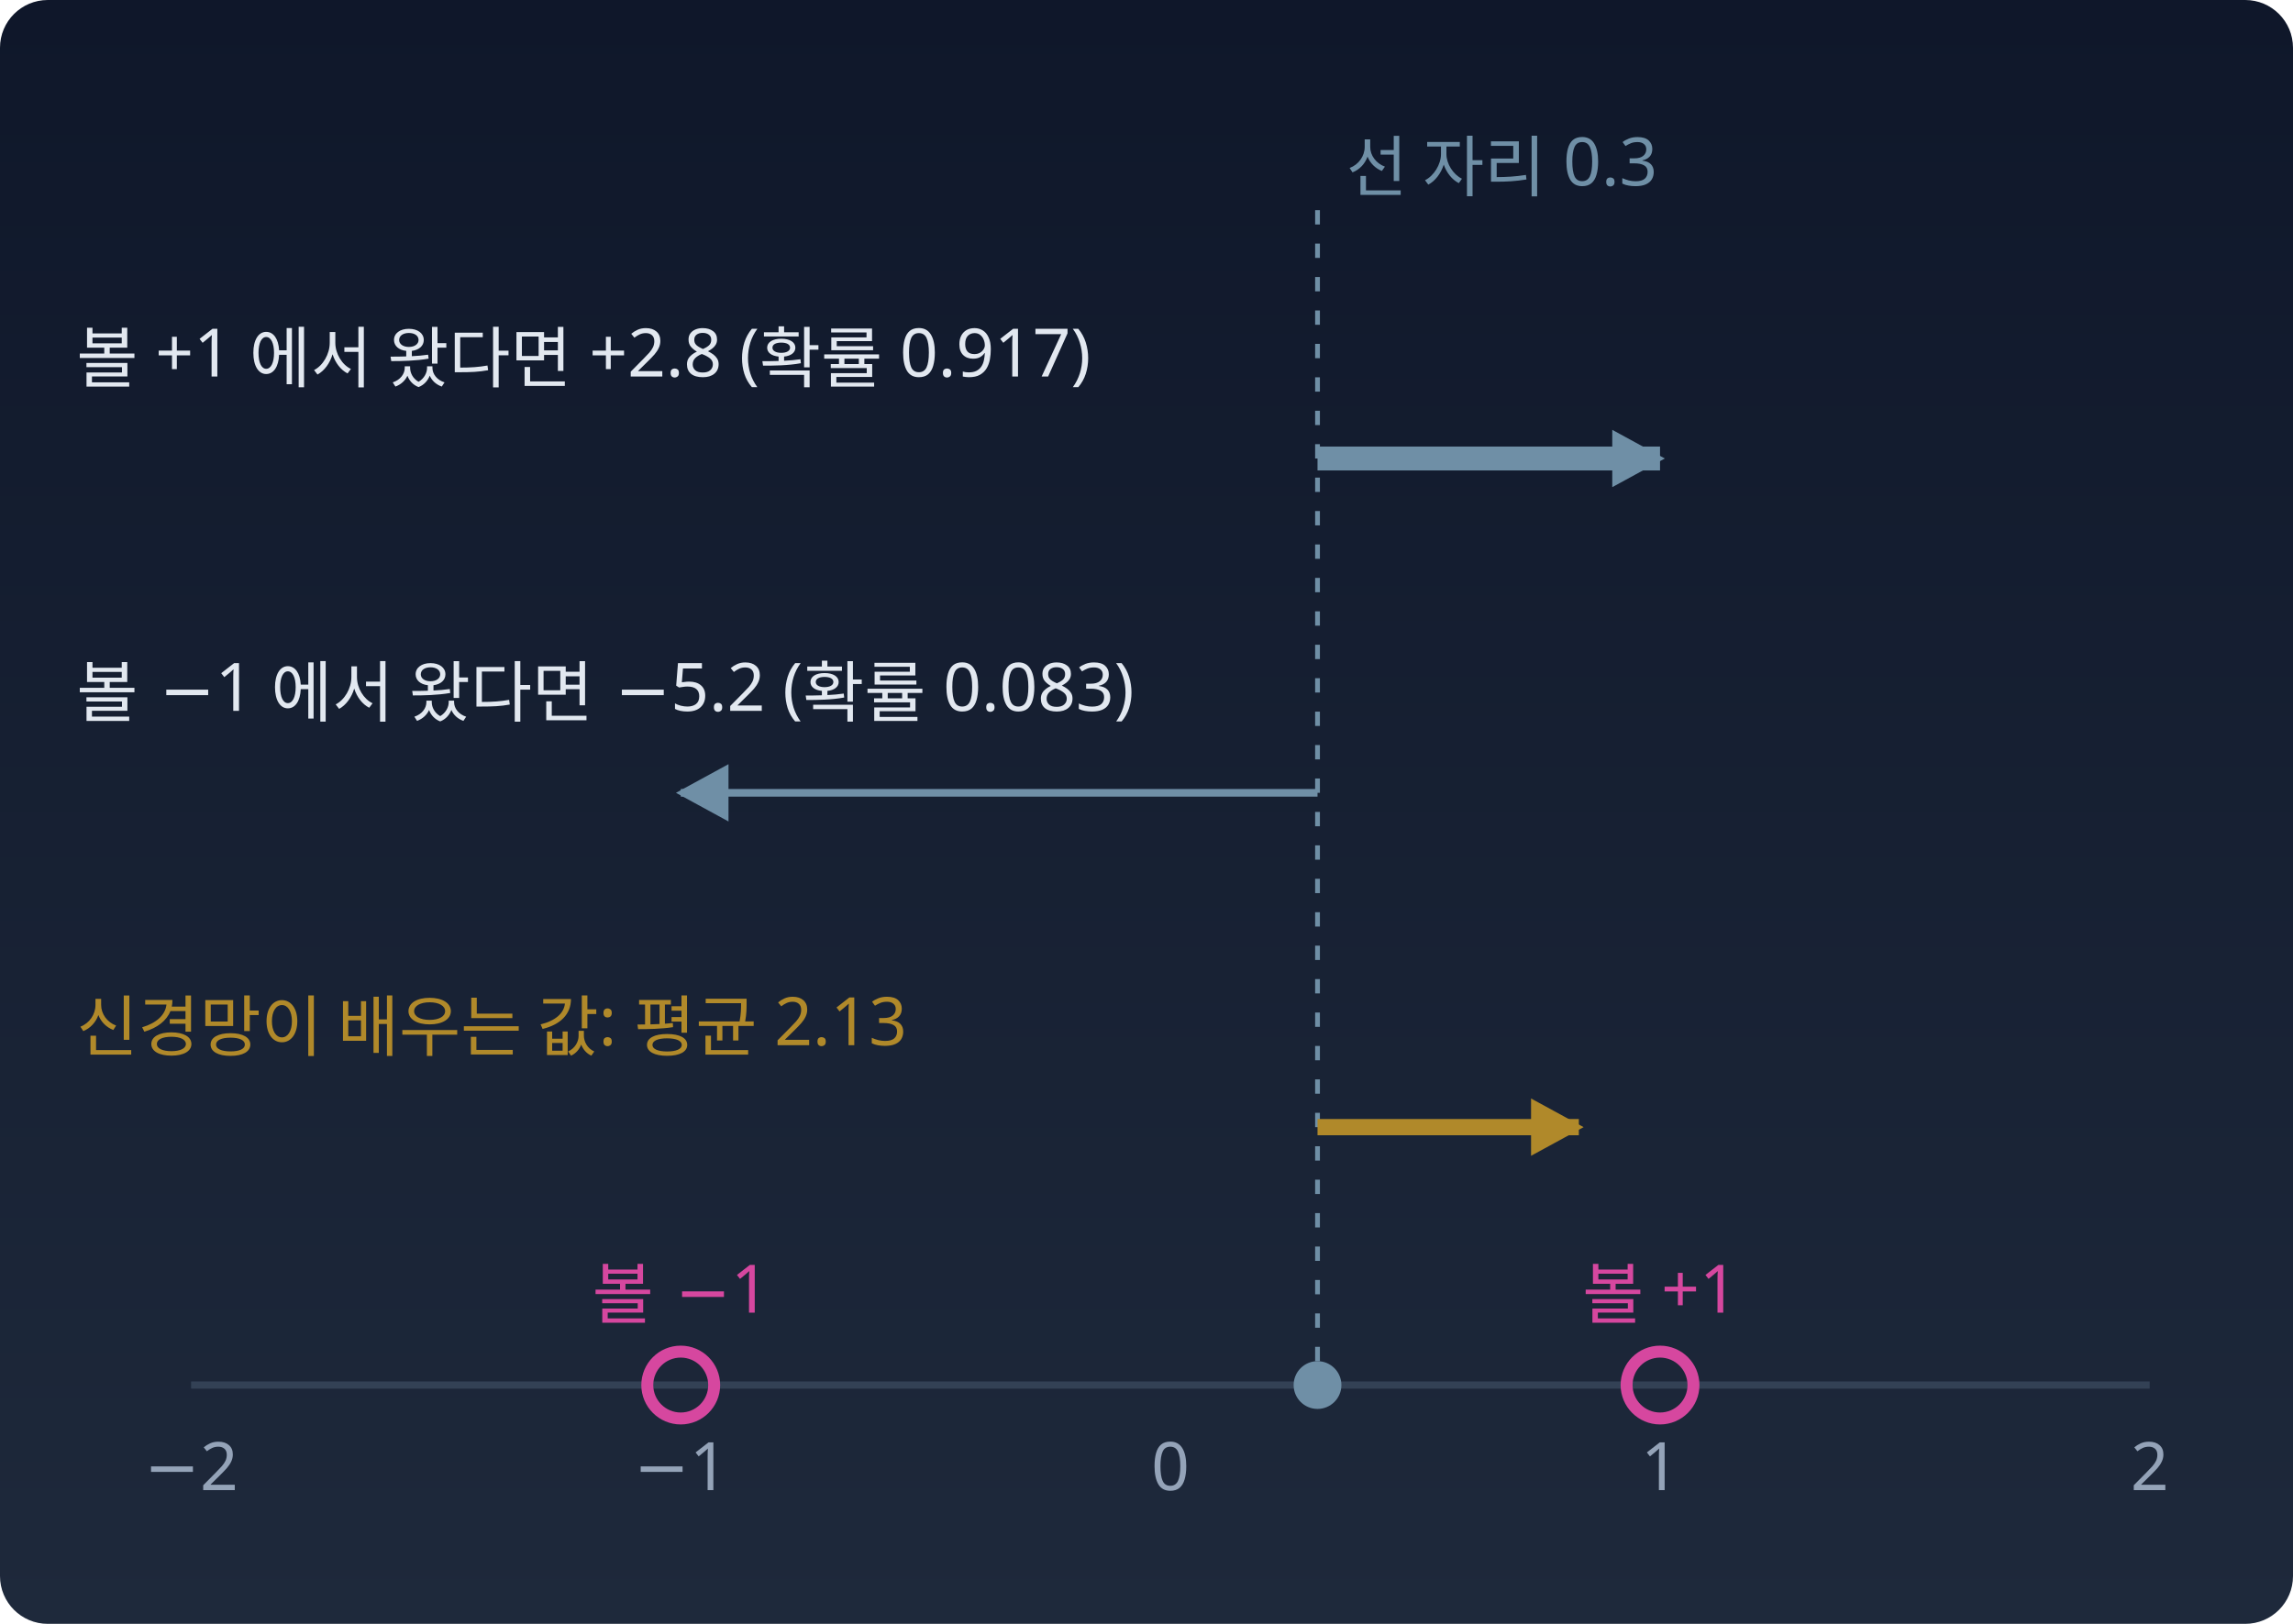
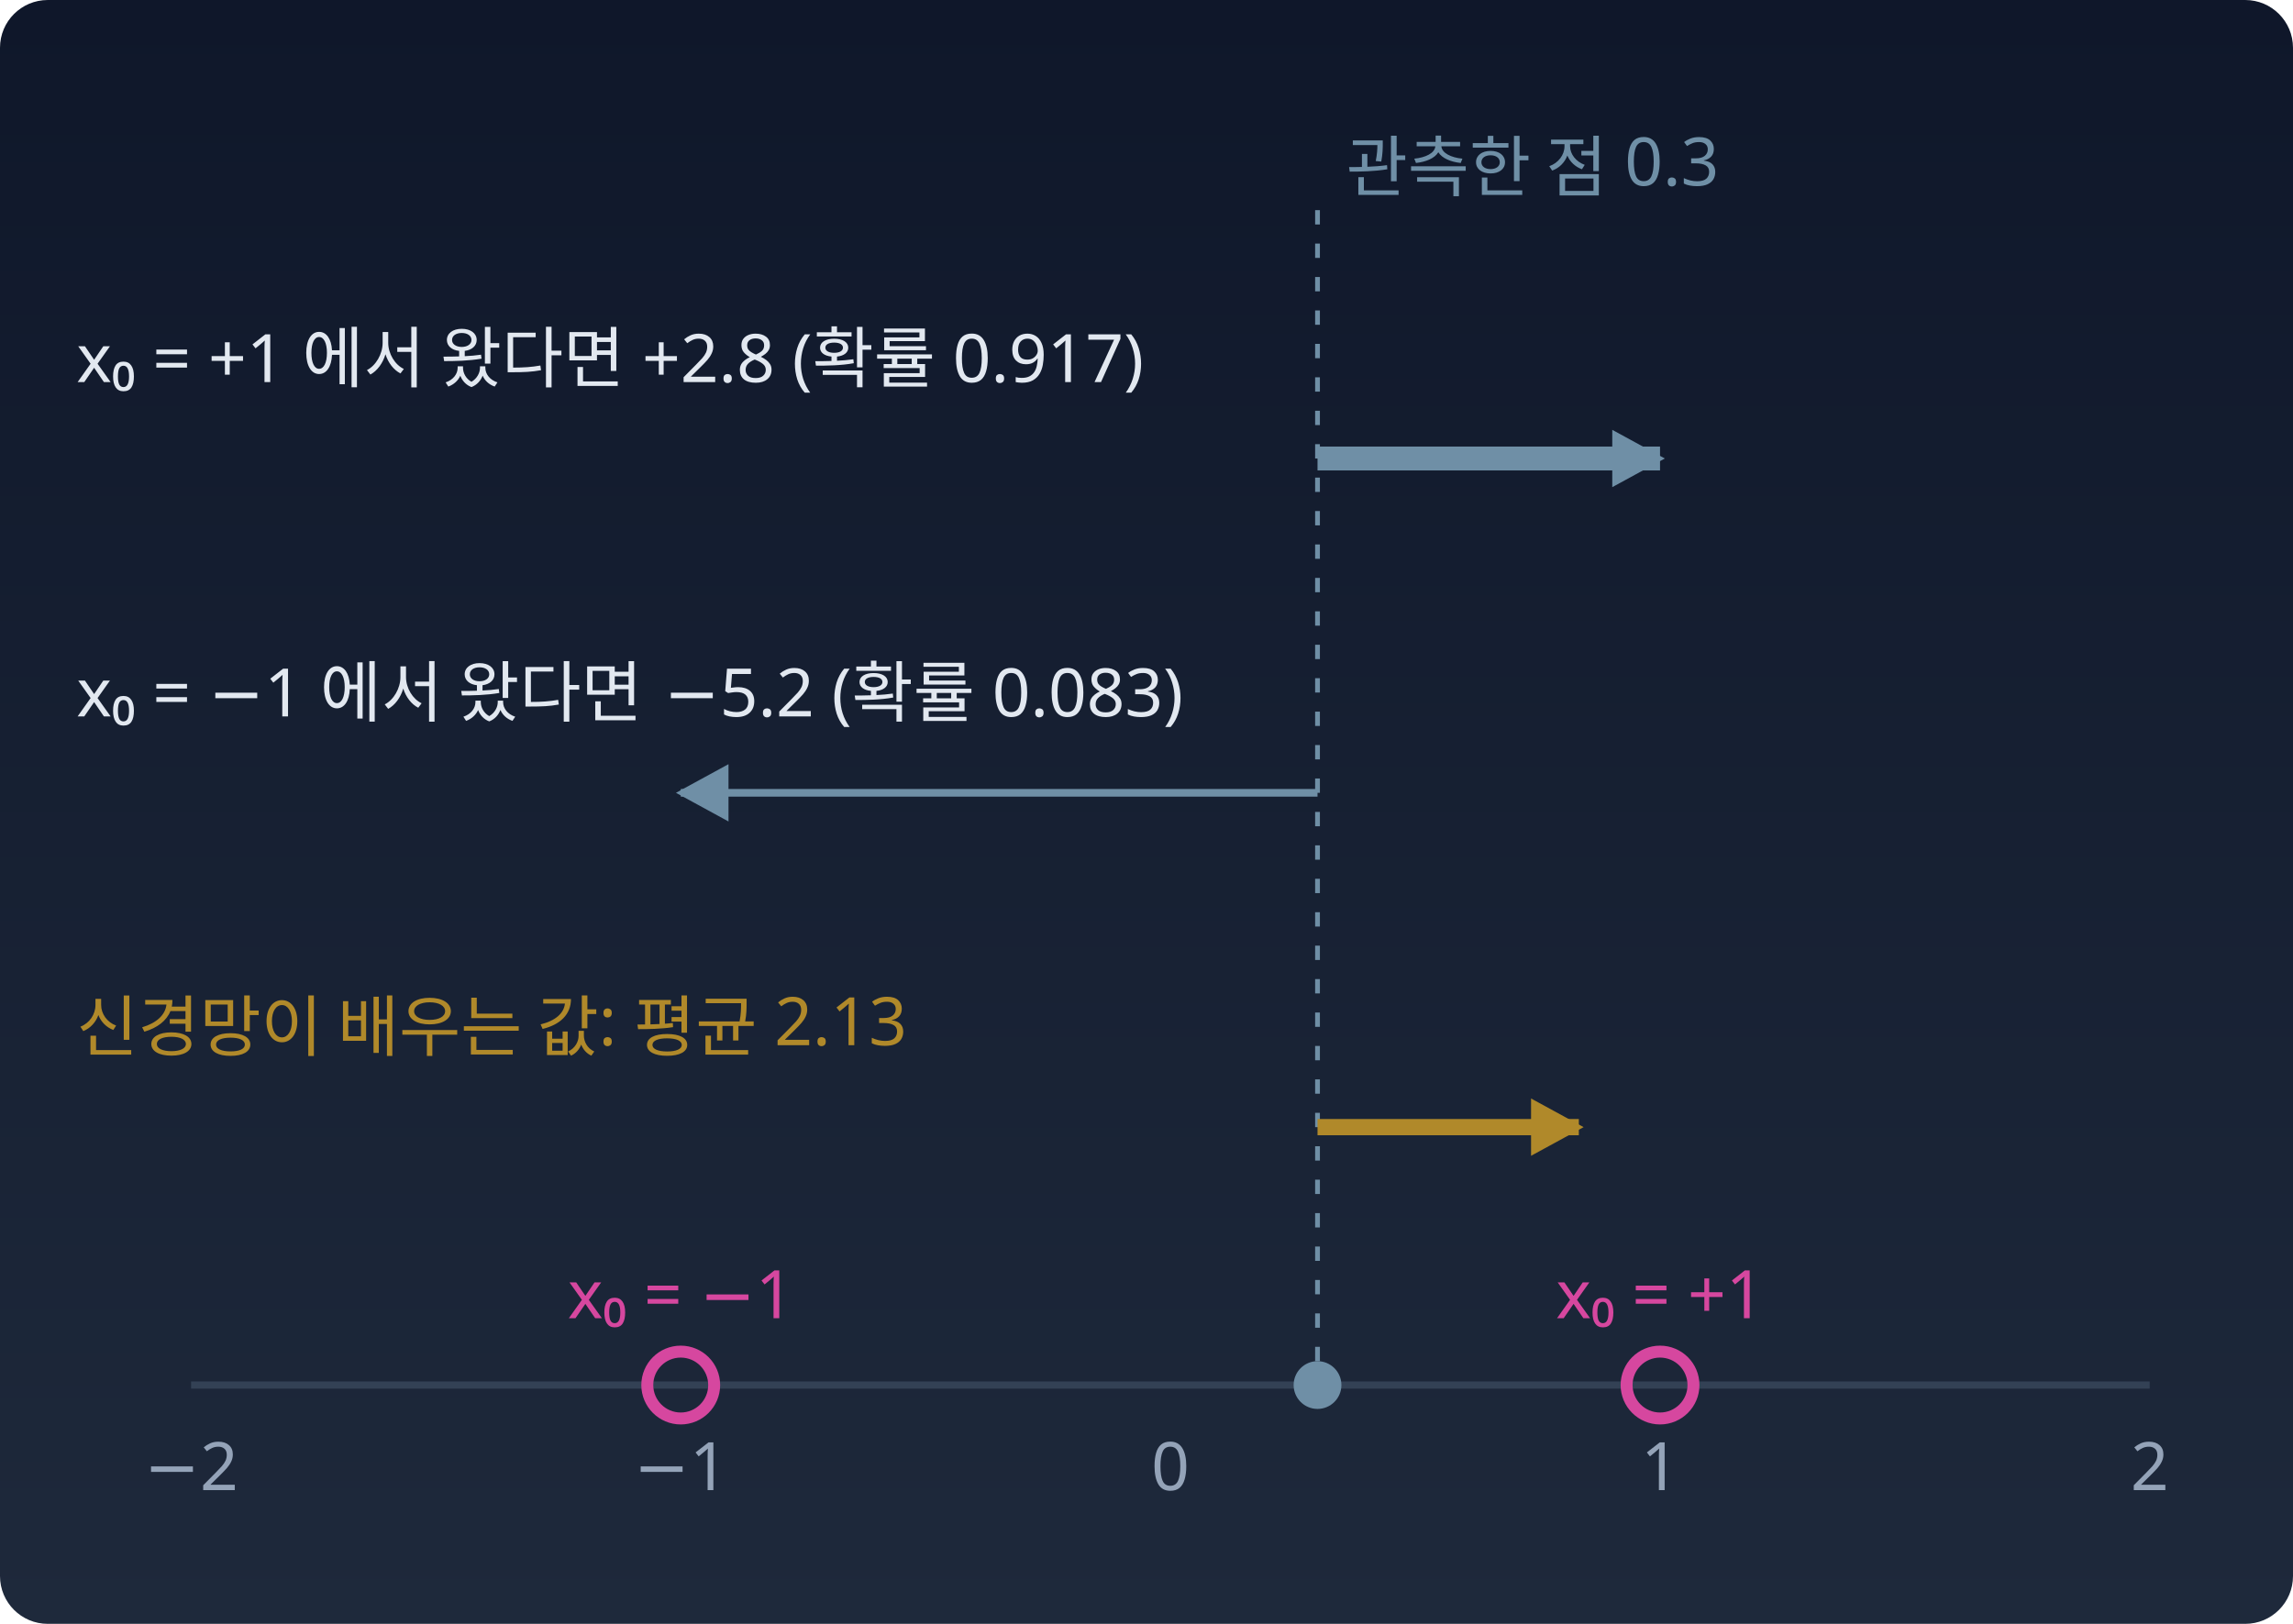
<svg xmlns="http://www.w3.org/2000/svg" viewBox="0 0 480 340" font-family="'Noto Sans KR', sans-serif">
  <defs>
    <linearGradient id="bg14c" x1="0" y1="0" x2="0" y2="1">
      <stop offset="0%" stop-color="#0f172a" />
      <stop offset="100%" stop-color="#1e293b" />
    </linearGradient>
    <marker id="bg14ca" markerUnits="userSpaceOnUse" markerWidth="12" markerHeight="12" refX="10" refY="6" orient="auto">
      <path d="M0,0 L11,6 L0,12 Z" fill="context-stroke" />
    </marker>
  </defs>
  <rect width="480" height="340" fill="url(#bg14c)" rx="10" />
  <line x1="40" y1="290" x2="450" y2="290" stroke="#334155" stroke-width="1.5" />
  <text x="40.0" y="312.0" font-size="14" fill="#94a3b8" text-anchor="middle">−2</text>
  <text x="142.5" y="312.0" font-size="14" fill="#94a3b8" text-anchor="middle">−1</text>
  <text x="245.0" y="312.0" font-size="14" fill="#94a3b8" text-anchor="middle">0</text>
  <text x="347.5" y="312.0" font-size="14" fill="#94a3b8" text-anchor="middle">1</text>
  <text x="450.0" y="312.0" font-size="14" fill="#94a3b8" text-anchor="middle">2</text>
  <circle cx="142.5" cy="290" r="7" fill="none" stroke="#d6479f" stroke-width="2.5" />
  <circle cx="347.5" cy="290" r="7" fill="none" stroke="#d6479f" stroke-width="2.5" />
-   <text x="142.5" y="276.0" font-size="14" fill="#d6479f" text-anchor="middle">볼 −1</text>
-   <text x="347.5" y="276.0" font-size="14" fill="#d6479f" text-anchor="middle">볼 +1</text>
+   <text x="142.5" y="276.0" font-size="14" fill="#d6479f" text-anchor="middle">x₀ = −1</text>
+   <text x="347.5" y="276.0" font-size="14" fill="#d6479f" text-anchor="middle">x₀ = +1</text>
  <line x1="275.8" y1="44" x2="275.8" y2="290" stroke="#6f8fa6" stroke-dasharray="3 4" />
  <circle cx="275.8" cy="290" r="5" fill="#6f8fa6" />
-   <text x="281.8" y="40.0" font-size="14" fill="#6f8fa6" text-anchor="start">선 자리 0.3</text>
+   <text x="281.8" y="40.0" font-size="14" fill="#6f8fa6" text-anchor="start">관측한 점 0.3</text>
  <line x1="275.8" y1="96.0" x2="347.5" y2="96.0" stroke="#6f8fa6" stroke-width="5" marker-end="url(#bg14ca)" />
-   <text x="16.0" y="80.0" font-size="14" fill="#e2e8f0" text-anchor="start">볼 +1 에서 왔다면 +2.8 (확률 0.917)</text>
+   <text x="16.0" y="80.0" font-size="14" fill="#e2e8f0" text-anchor="start">x₀ = +1 에서 왔다면 +2.8 (확률 0.917)</text>
  <line x1="275.8" y1="166.0" x2="142.5" y2="166.0" stroke="#6f8fa6" stroke-width="1.6" marker-end="url(#bg14ca)" />
-   <text x="16.0" y="150.0" font-size="14" fill="#e2e8f0" text-anchor="start">볼 −1 에서 왔다면 −5.2 (확률 0.083)</text>
+   <text x="16.0" y="150.0" font-size="14" fill="#e2e8f0" text-anchor="start">x₀ = −1 에서 왔다면 −5.2 (확률 0.083)</text>
  <line x1="275.8" y1="236.0" x2="330.5" y2="236.0" stroke="#b0892a" stroke-width="3.4" marker-end="url(#bg14ca)" />
  <text x="16.0" y="220.0" font-size="14" fill="#b0892a" text-anchor="start">신경망이 배우는 값: 평균 2.13</text>
</svg>
